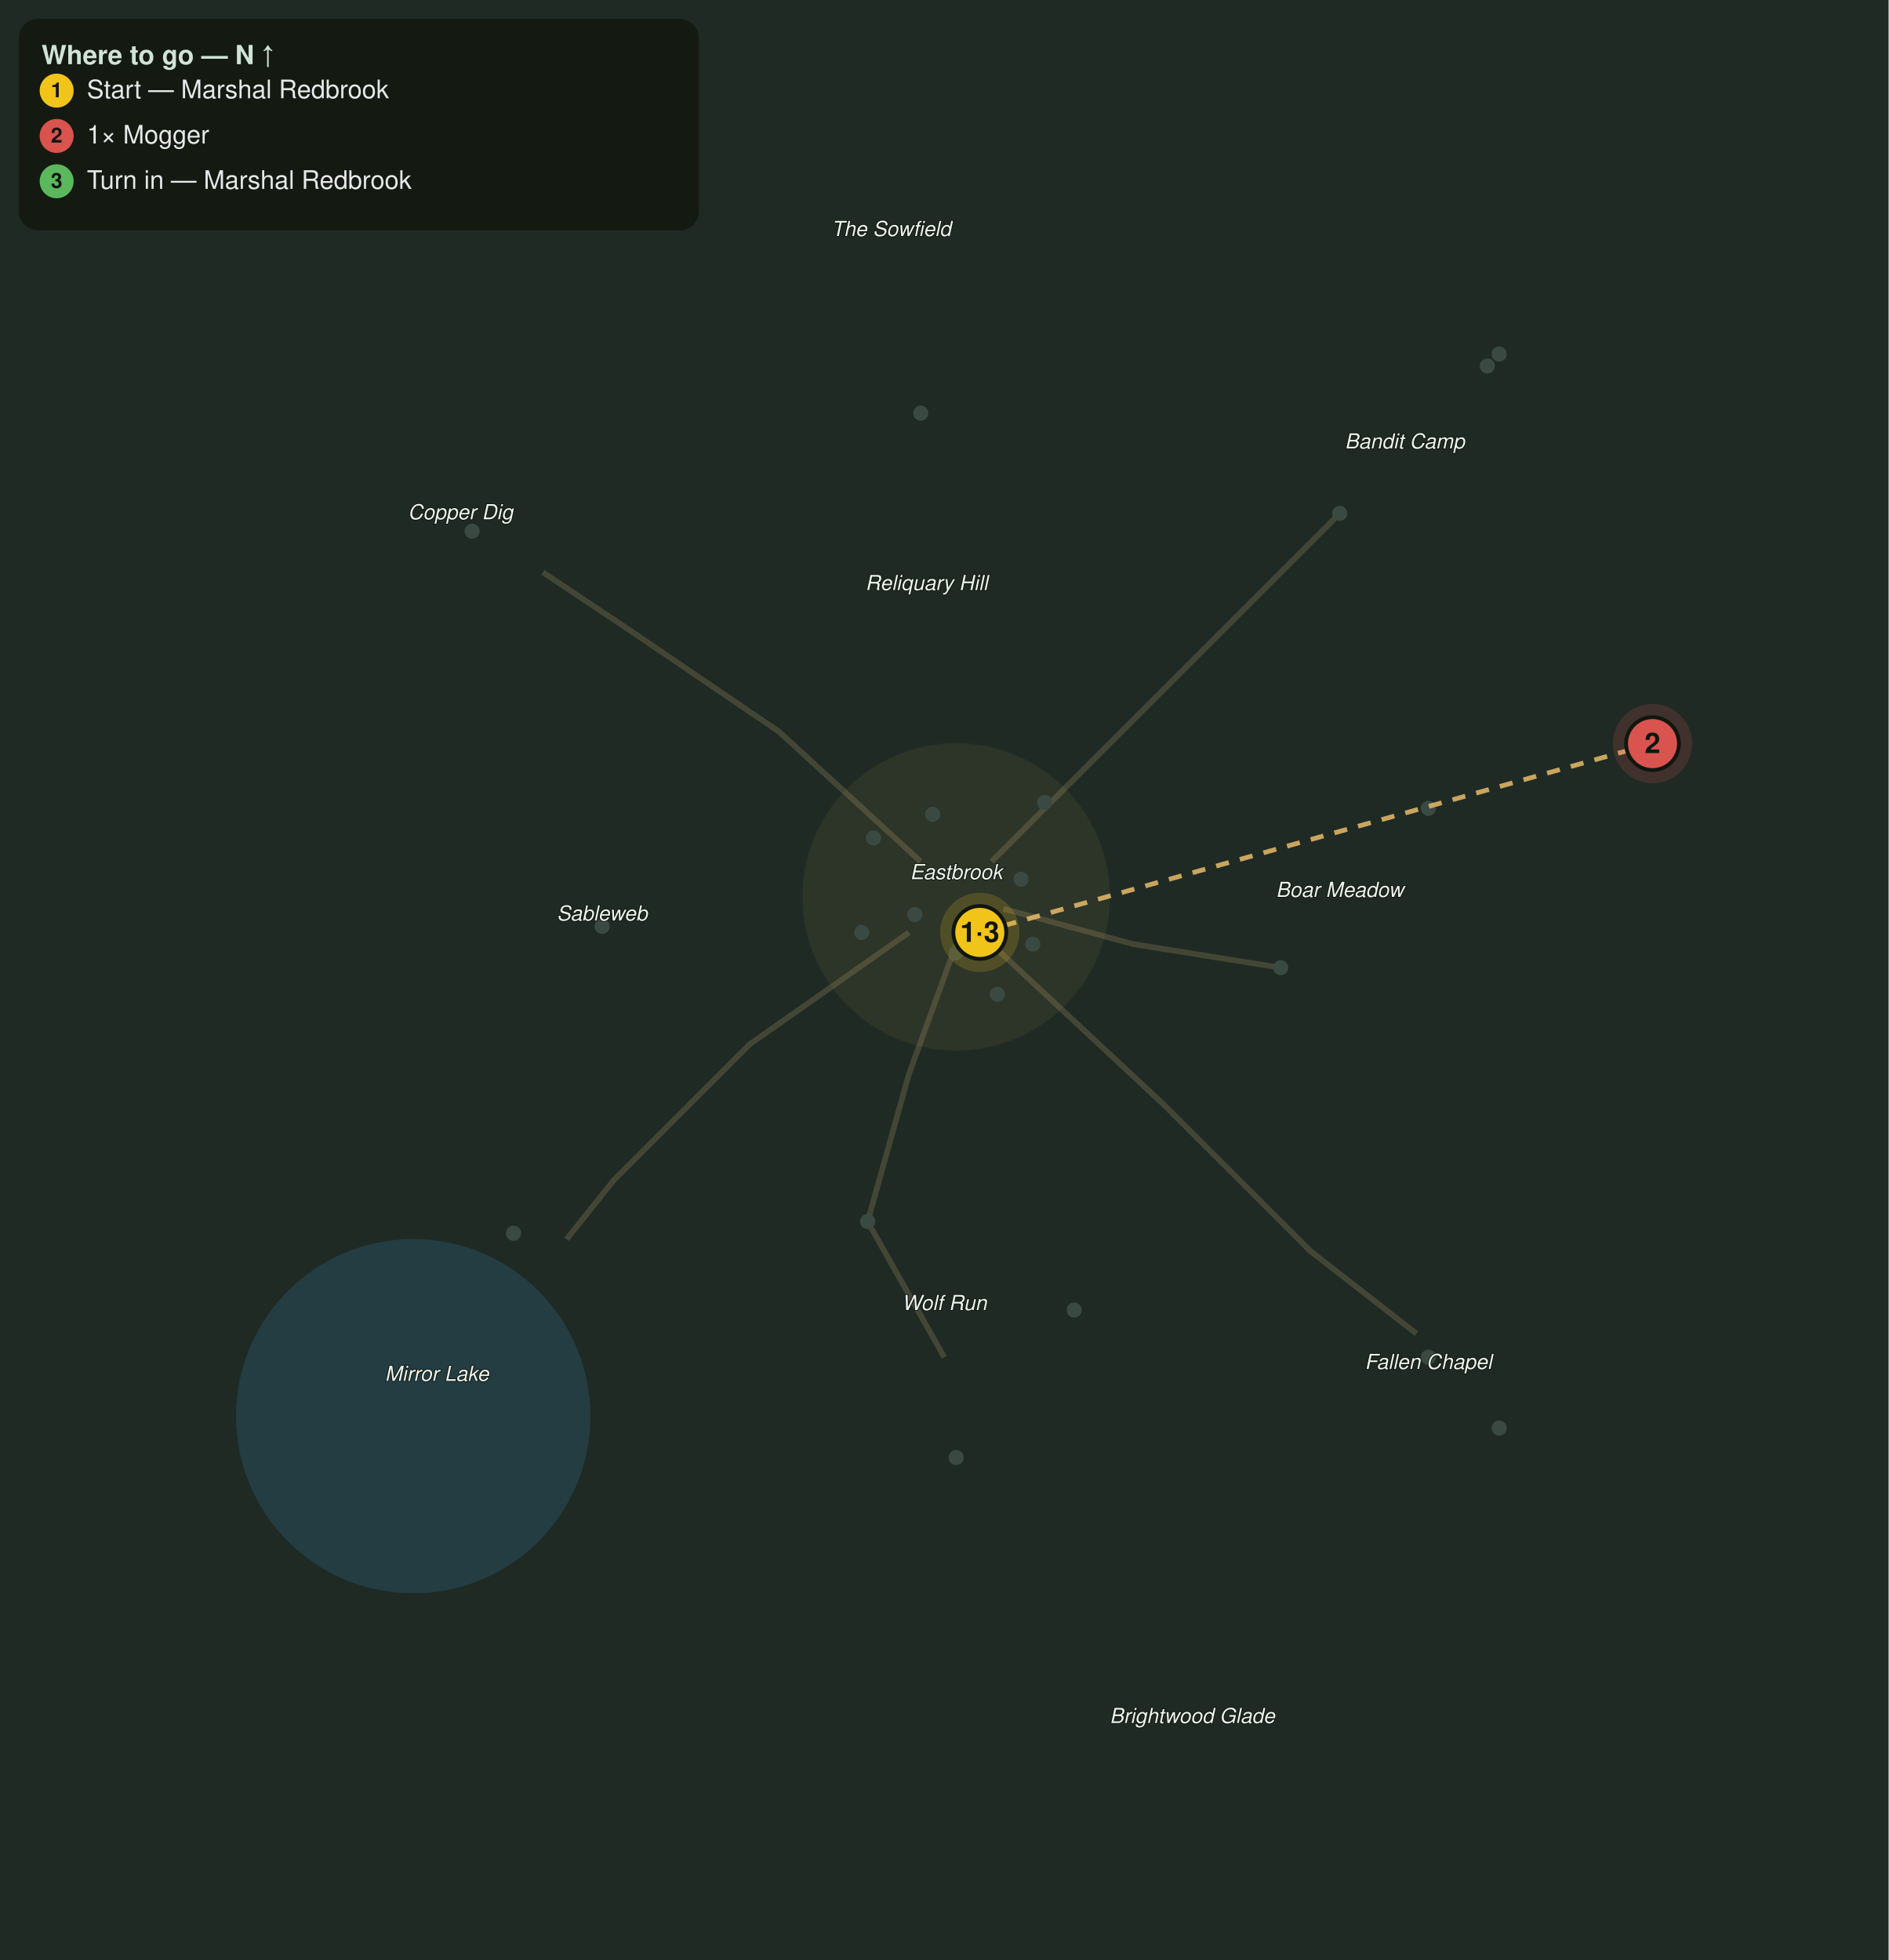
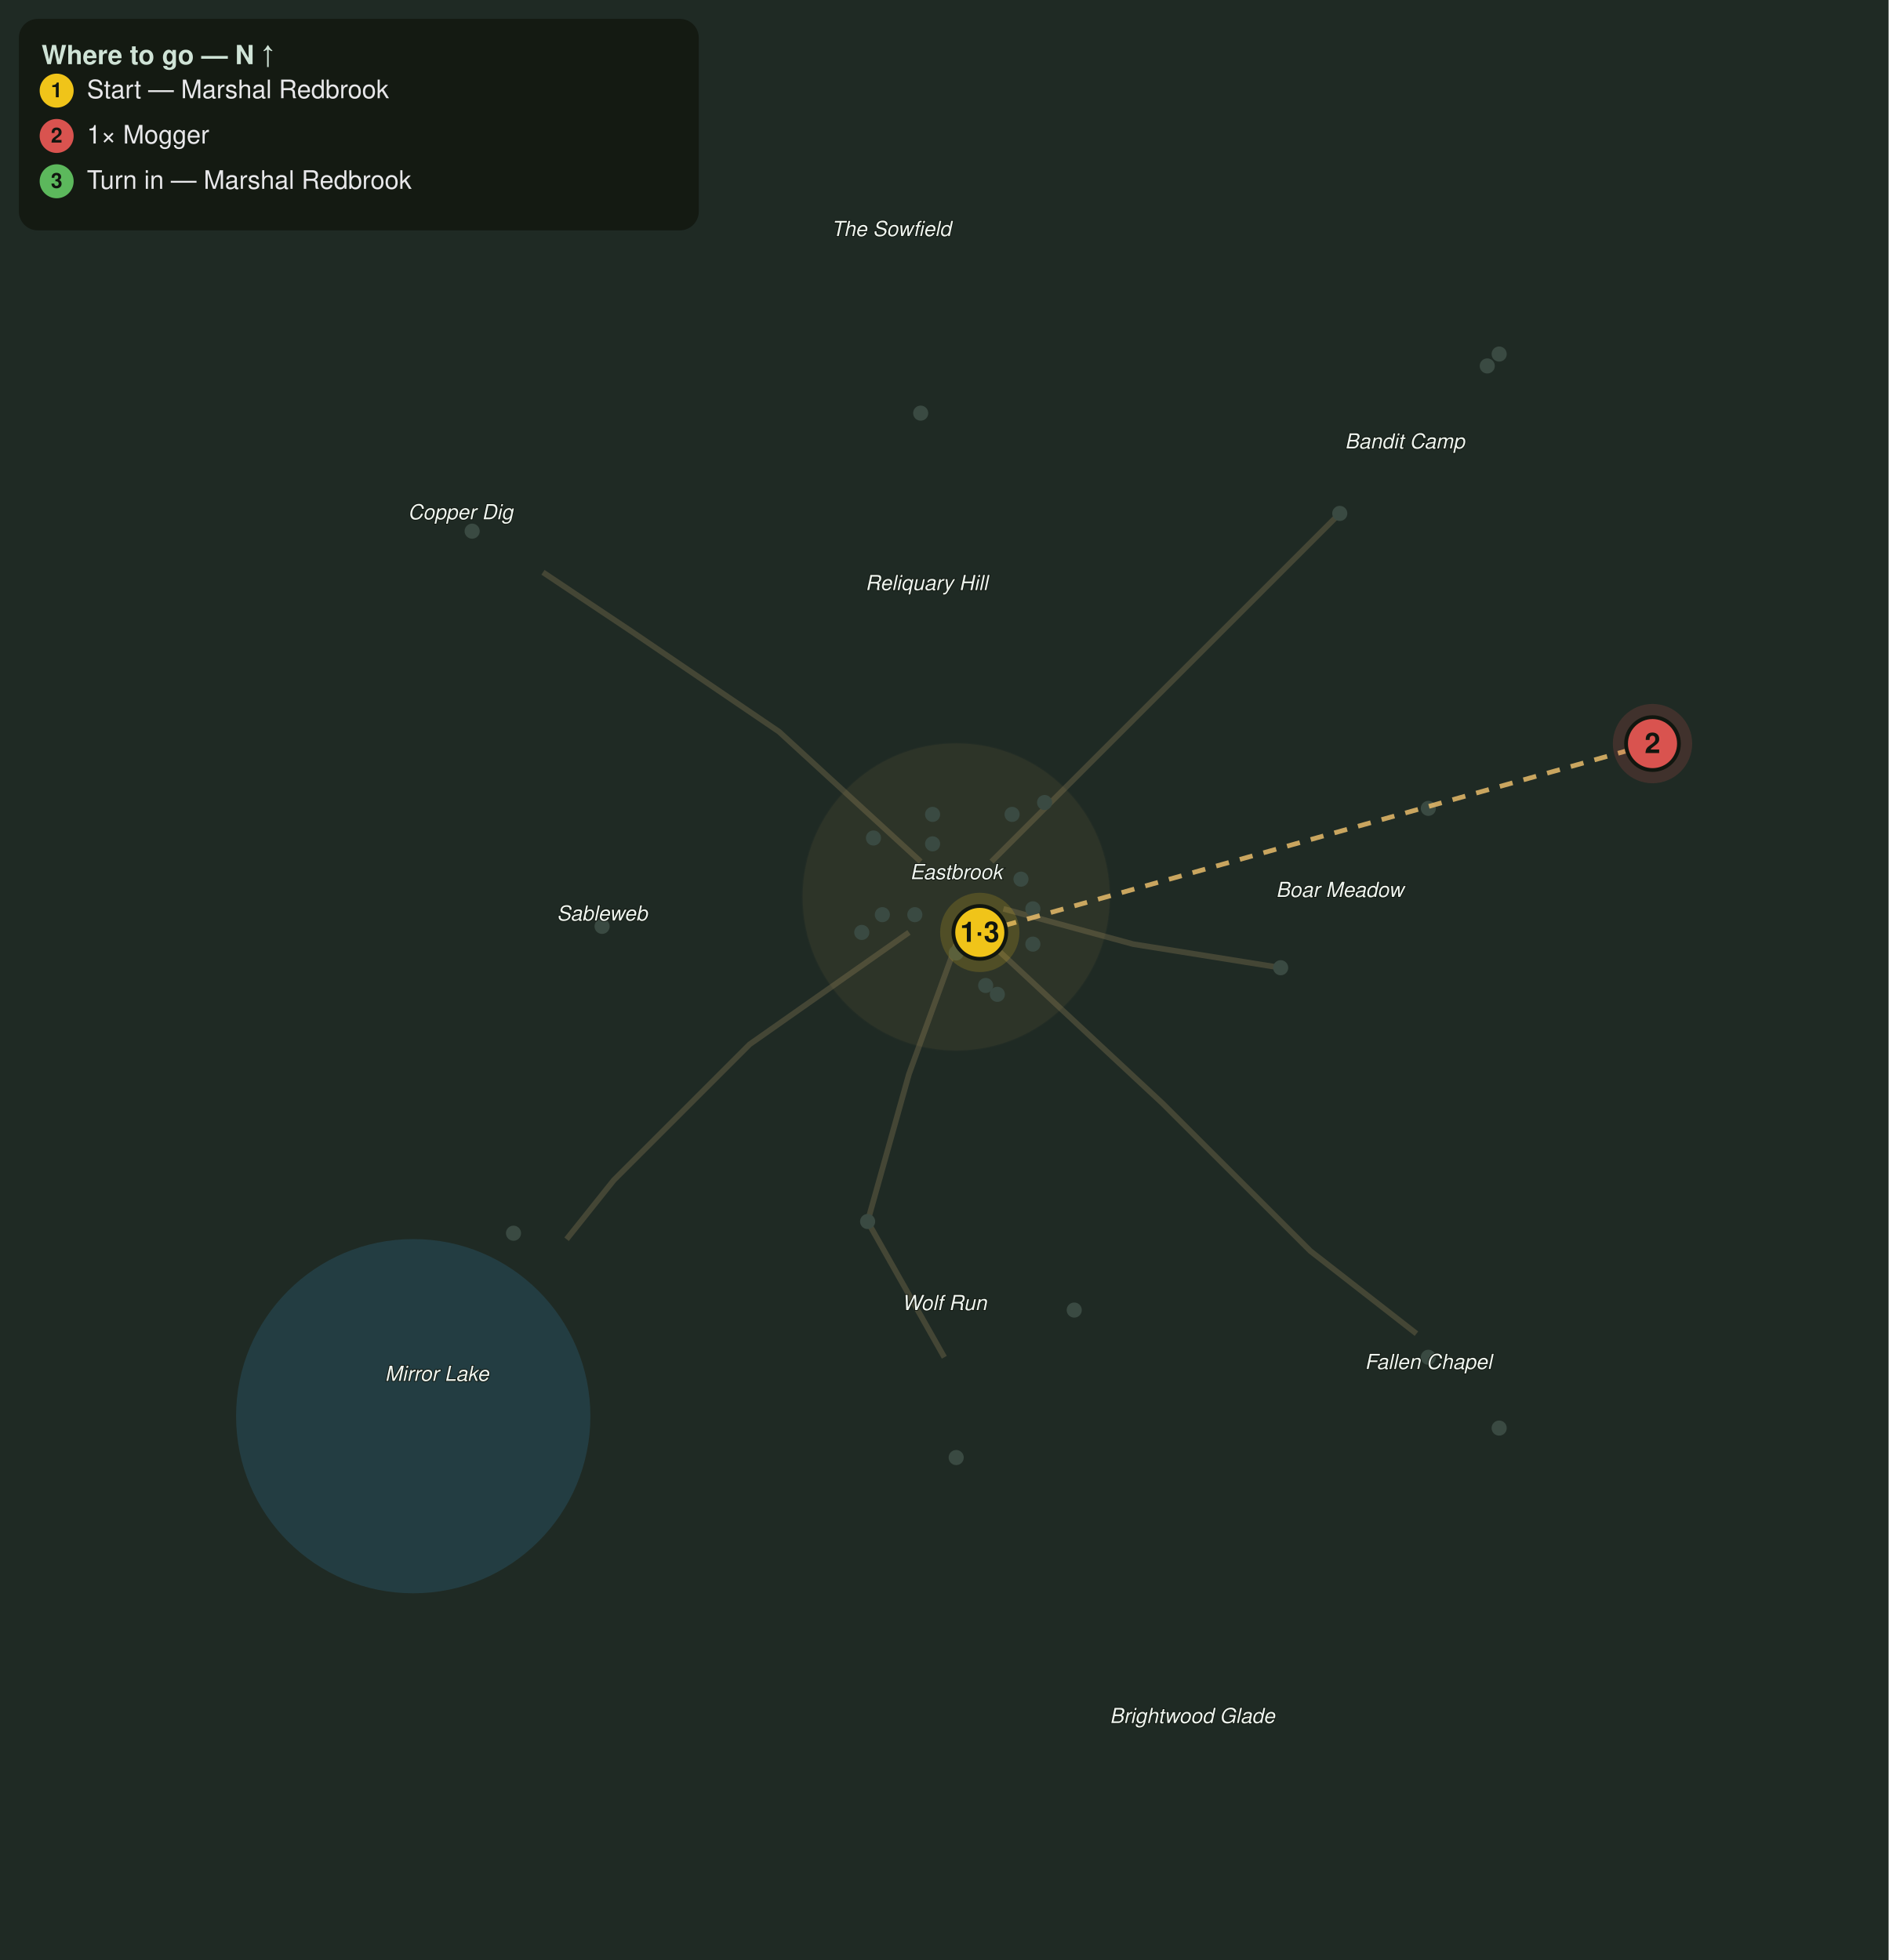
<svg xmlns="http://www.w3.org/2000/svg" viewBox="0 0 1000 1038" font-family="Segoe UI, Helvetica, Arial, sans-serif">
  <rect width="1000" height="1038" fill="#1f2a24" />
  <circle cx="218.8" cy="750.0" r="93.8" fill="#2f6f8f" opacity="0.28" />
  <path d="M506.3 500.0 L481.3 568.8 L459.4 646.9 L500.0 718.8" fill="none" stroke="#8a7a55" stroke-width="3" opacity="0.35" />
  <path d="M531.3 481.3 L600.0 500.0 L678.1 512.5" fill="none" stroke="#8a7a55" stroke-width="3" opacity="0.35" />
  <path d="M525.0 456.3 L600.0 381.3 L662.5 318.8 L709.4 271.9" fill="none" stroke="#8a7a55" stroke-width="3" opacity="0.35" />
  <path d="M481.3 493.8 L396.9 553.1 L325.0 625.0 L300.0 656.3" fill="none" stroke="#8a7a55" stroke-width="3" opacity="0.35" />
  <path d="M487.5 456.3 L412.5 387.5 L334.4 334.4 L287.5 303.1" fill="none" stroke="#8a7a55" stroke-width="3" opacity="0.35" />
  <path d="M525.0 500.0 L615.6 584.4 L693.8 662.5 L750.0 706.3" fill="none" stroke="#8a7a55" stroke-width="3" opacity="0.35" />
  <circle cx="506.3" cy="475.0" r="81.3" fill="#caa15a" opacity="0.08" stroke="#caa15a" stroke-width="1" stroke-opacity="0.3" />
  <circle cx="459.4" cy="646.9" r="4" fill="#3a4a42" />
  <circle cx="568.8" cy="693.8" r="4" fill="#3a4a42" />
  <circle cx="506.3" cy="771.9" r="4" fill="#3a4a42" />
  <circle cx="678.1" cy="512.5" r="4" fill="#3a4a42" />
  <circle cx="756.3" cy="428.1" r="4" fill="#3a4a42" />
  <circle cx="875.0" cy="393.8" r="4" fill="#3a4a42" />
  <circle cx="318.8" cy="490.6" r="4" fill="#3a4a42" />
  <circle cx="271.9" cy="653.1" r="4" fill="#3a4a42" />
  <circle cx="250.0" cy="281.3" r="4" fill="#3a4a42" />
  <circle cx="709.4" cy="271.9" r="4" fill="#3a4a42" />
  <circle cx="787.5" cy="193.8" r="4" fill="#3a4a42" />
  <circle cx="793.8" cy="187.5" r="4" fill="#3a4a42" />
  <circle cx="756.3" cy="718.8" r="4" fill="#3a4a42" />
  <circle cx="793.8" cy="756.3" r="4" fill="#3a4a42" />
  <circle cx="506.3" cy="504.7" r="4" fill="#3a4a42" />
  <circle cx="518.8" cy="493.8" r="4" fill="#3a4a42" />
  <circle cx="484.4" cy="484.4" r="4" fill="#3a4a42" />
  <circle cx="540.6" cy="465.6" r="4" fill="#3a4a42" />
  <circle cx="462.5" cy="443.8" r="4" fill="#3a4a42" />
  <circle cx="528.1" cy="526.6" r="4" fill="#3a4a42" />
  <circle cx="456.3" cy="493.8" r="4" fill="#3a4a42" />
  <circle cx="493.8" cy="431.3" r="4" fill="#3a4a42" />
  <circle cx="546.9" cy="500.0" r="4" fill="#3a4a42" />
+   <circle cx="546.9" cy="481.3" r="4" fill="#3a4a42" />
  <circle cx="487.5" cy="218.8" r="4" fill="#3a4a42" />
  <circle cx="553.1" cy="425.0" r="4" fill="#3a4a42" />
+   <circle cx="521.9" cy="521.9" r="4" fill="#3a4a42" />
+   <circle cx="467.2" cy="484.4" r="4" fill="#3a4a42" />
+   <circle cx="493.8" cy="446.9" r="4" fill="#3a4a42" />
+   <circle cx="535.9" cy="431.3" r="4" fill="#3a4a42" />
  <text x="506.3" y="465.6" fill="#eef4ee" font-size="11" font-style="italic" text-anchor="middle" stroke="#10160f" stroke-width="0.8" paint-order="stroke">Eastbrook</text>
  <text x="500.0" y="693.8" fill="#eef4ee" font-size="11" font-style="italic" text-anchor="middle" stroke="#10160f" stroke-width="0.8" paint-order="stroke">Wolf Run</text>
  <text x="709.4" y="475.0" fill="#eef4ee" font-size="11" font-style="italic" text-anchor="middle" stroke="#10160f" stroke-width="0.8" paint-order="stroke">Boar Meadow</text>
  <text x="231.3" y="731.3" fill="#eef4ee" font-size="11" font-style="italic" text-anchor="middle" stroke="#10160f" stroke-width="0.8" paint-order="stroke">Mirror Lake</text>
  <text x="318.8" y="487.5" fill="#eef4ee" font-size="11" font-style="italic" text-anchor="middle" stroke="#10160f" stroke-width="0.8" paint-order="stroke">Sableweb</text>
  <text x="243.8" y="275.0" fill="#eef4ee" font-size="11" font-style="italic" text-anchor="middle" stroke="#10160f" stroke-width="0.8" paint-order="stroke">Copper Dig</text>
  <text x="743.8" y="237.5" fill="#eef4ee" font-size="11" font-style="italic" text-anchor="middle" stroke="#10160f" stroke-width="0.8" paint-order="stroke">Bandit Camp</text>
  <text x="756.3" y="725.0" fill="#eef4ee" font-size="11" font-style="italic" text-anchor="middle" stroke="#10160f" stroke-width="0.8" paint-order="stroke">Fallen Chapel</text>
  <text x="490.6" y="312.5" fill="#eef4ee" font-size="11" font-style="italic" text-anchor="middle" stroke="#10160f" stroke-width="0.8" paint-order="stroke">Reliquary Hill</text>
  <text x="631.3" y="912.5" fill="#eef4ee" font-size="11" font-style="italic" text-anchor="middle" stroke="#10160f" stroke-width="0.8" paint-order="stroke">Brightwood Glade</text>
  <text x="471.9" y="125.0" fill="#eef4ee" font-size="11" font-style="italic" text-anchor="middle" stroke="#10160f" stroke-width="0.8" paint-order="stroke">The Sowfield</text>
  <path d="M518.8 493.8 L875.0 393.8" fill="none" stroke="#e6bb6a" stroke-width="2.5" stroke-dasharray="7 6" opacity="0.85" />
  <g class="qstep" data-keys="giver,turnin" data-steps="1,3">
    <circle cx="518.8" cy="493.8" r="21" fill="#f0c419" opacity="0.18" />
    <circle cx="518.8" cy="493.8" r="14" fill="#f0c419" stroke="#11160f" stroke-width="2" />
    <text x="518.8" y="498.8" fill="#11160f" font-size="15" font-weight="bold" text-anchor="middle">1·3</text>
  </g>
  <g class="qstep" data-keys="mogger" data-steps="2">
    <circle cx="875.0" cy="393.8" r="21" fill="#d9534f" opacity="0.18" />
    <circle cx="875.0" cy="393.8" r="14" fill="#d9534f" stroke="#11160f" stroke-width="2" />
    <text x="875.0" y="398.8" fill="#11160f" font-size="15" font-weight="bold" text-anchor="middle">2</text>
  </g>
  <rect x="10" y="10" width="360" height="112" rx="10" fill="#11160f" opacity="0.82" />
  <text x="22" y="34" fill="#cfe3d6" font-size="14" font-weight="bold">Where to go — N ↑</text>
  <circle cx="30" cy="48" r="9" fill="#f0c419" />
  <text x="30" y="51.5" fill="#11160f" font-size="11" font-weight="bold" text-anchor="middle">1</text>
  <text x="46" y="52" fill="#e8e8ea" font-size="13.5">Start — Marshal Redbrook</text>
  <circle cx="30" cy="72" r="9" fill="#d9534f" />
  <text x="30" y="75.5" fill="#11160f" font-size="11" font-weight="bold" text-anchor="middle">2</text>
  <text x="46" y="76" fill="#e8e8ea" font-size="13.5">1× Mogger</text>
  <circle cx="30" cy="96" r="9" fill="#5cb85c" />
  <text x="30" y="99.5" fill="#11160f" font-size="11" font-weight="bold" text-anchor="middle">3</text>
  <text x="46" y="100" fill="#e8e8ea" font-size="13.5">Turn in — Marshal Redbrook</text>
</svg>
